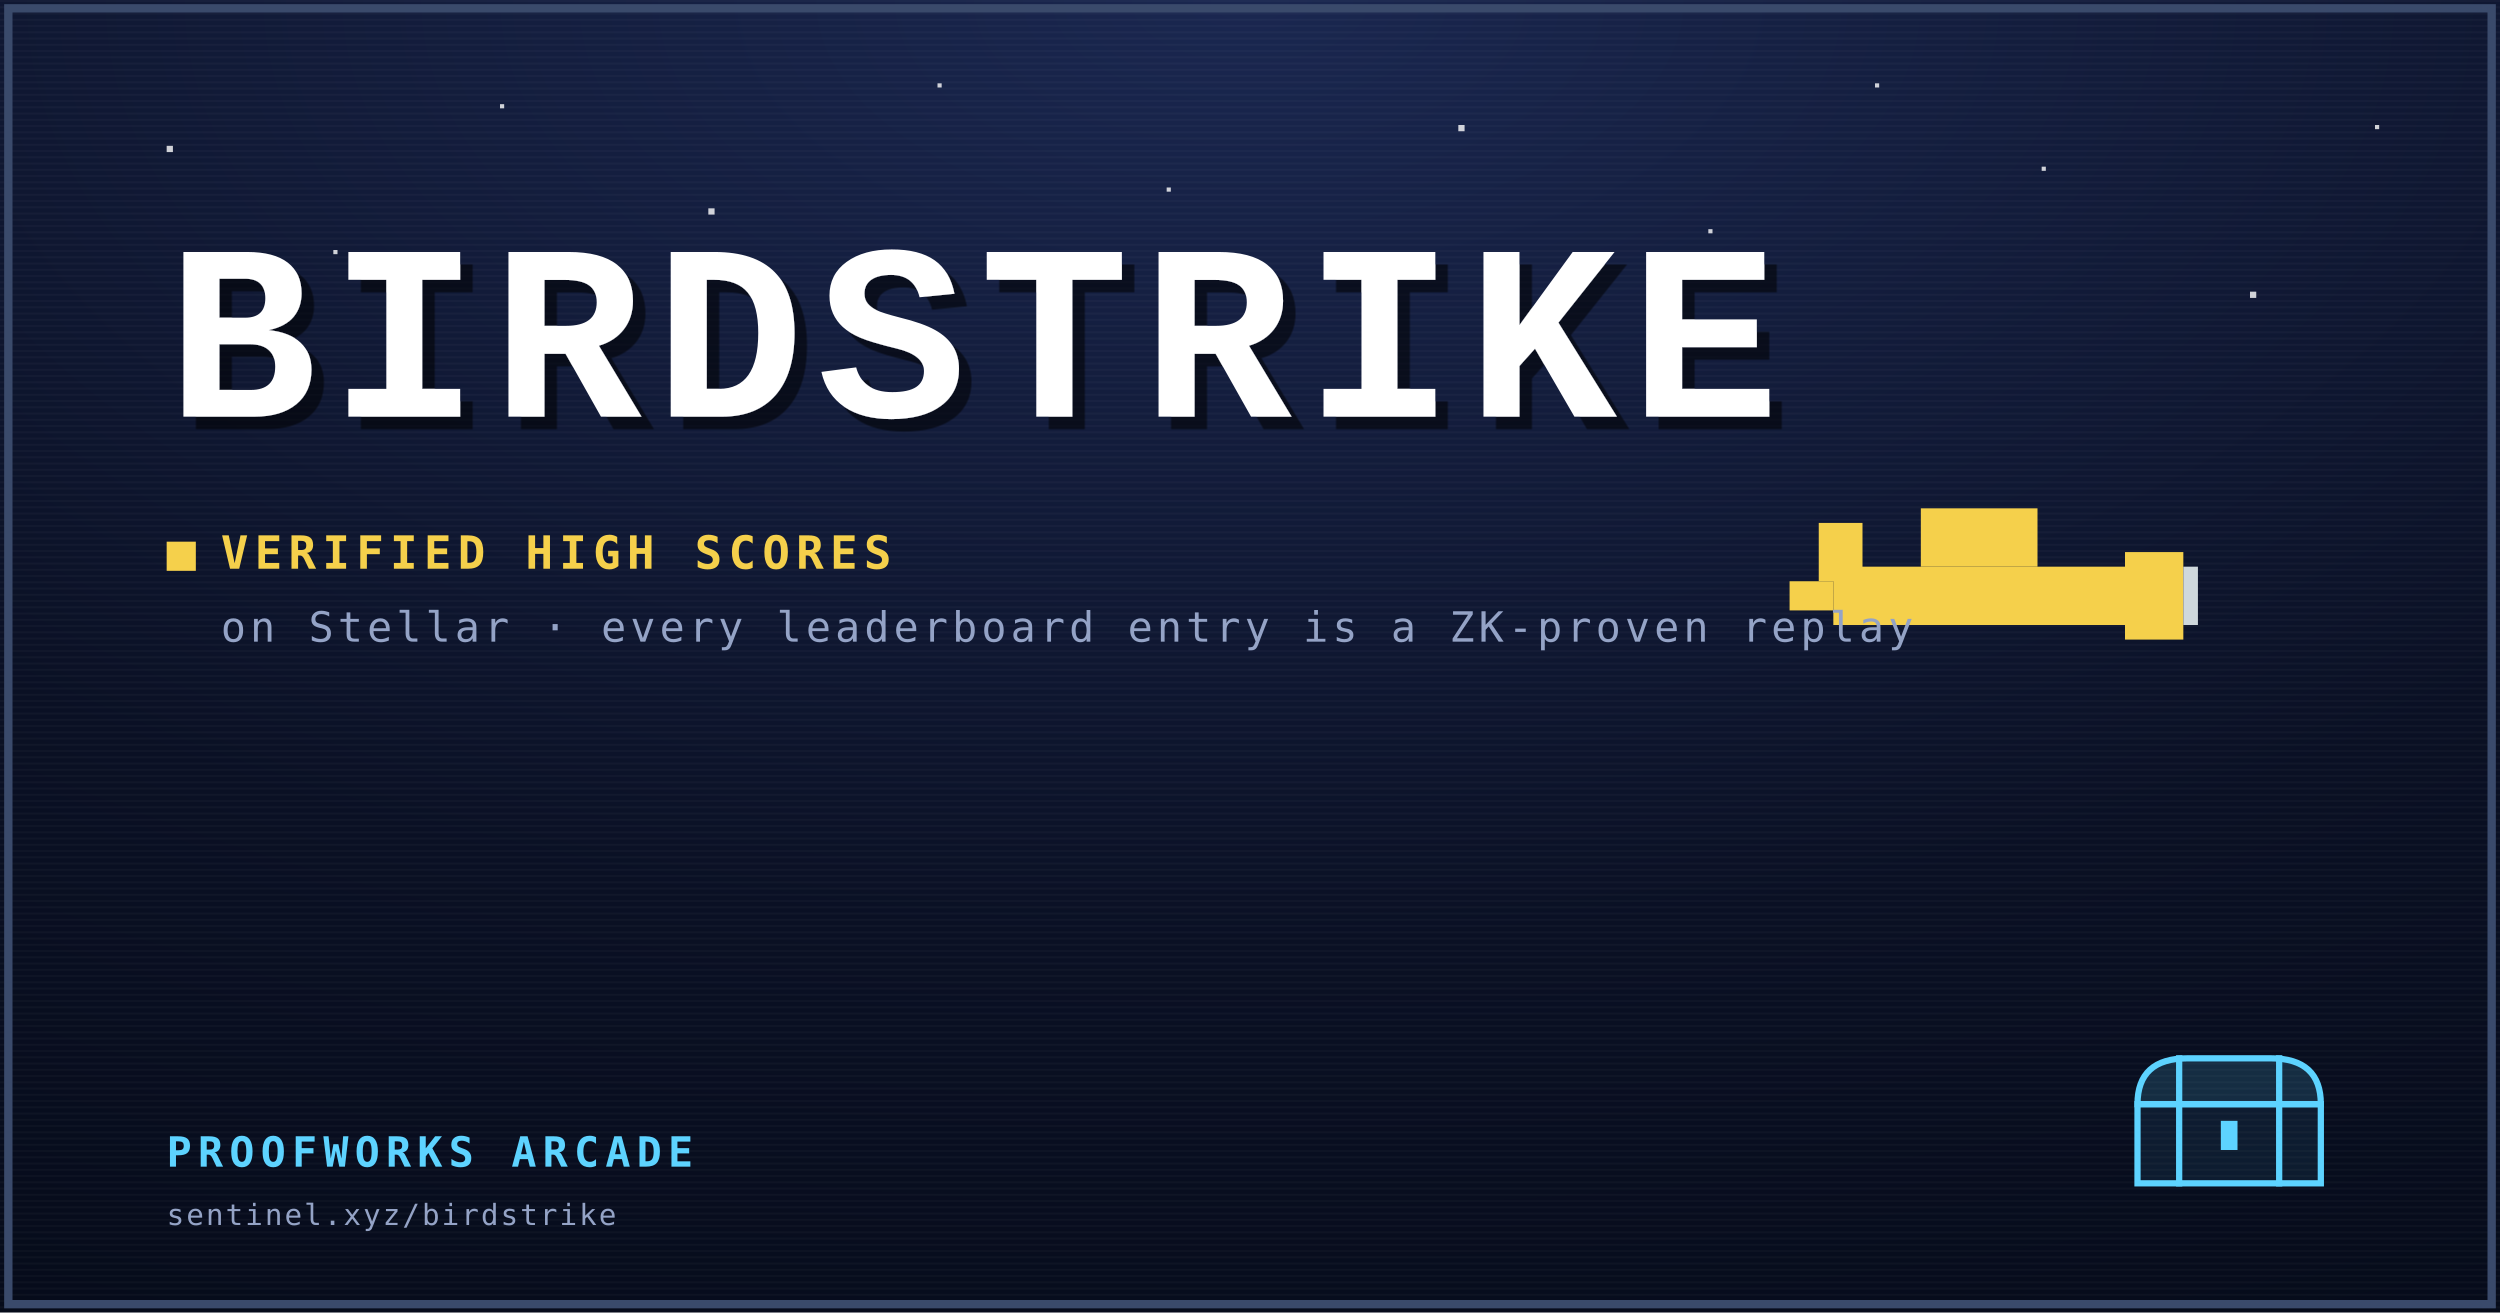
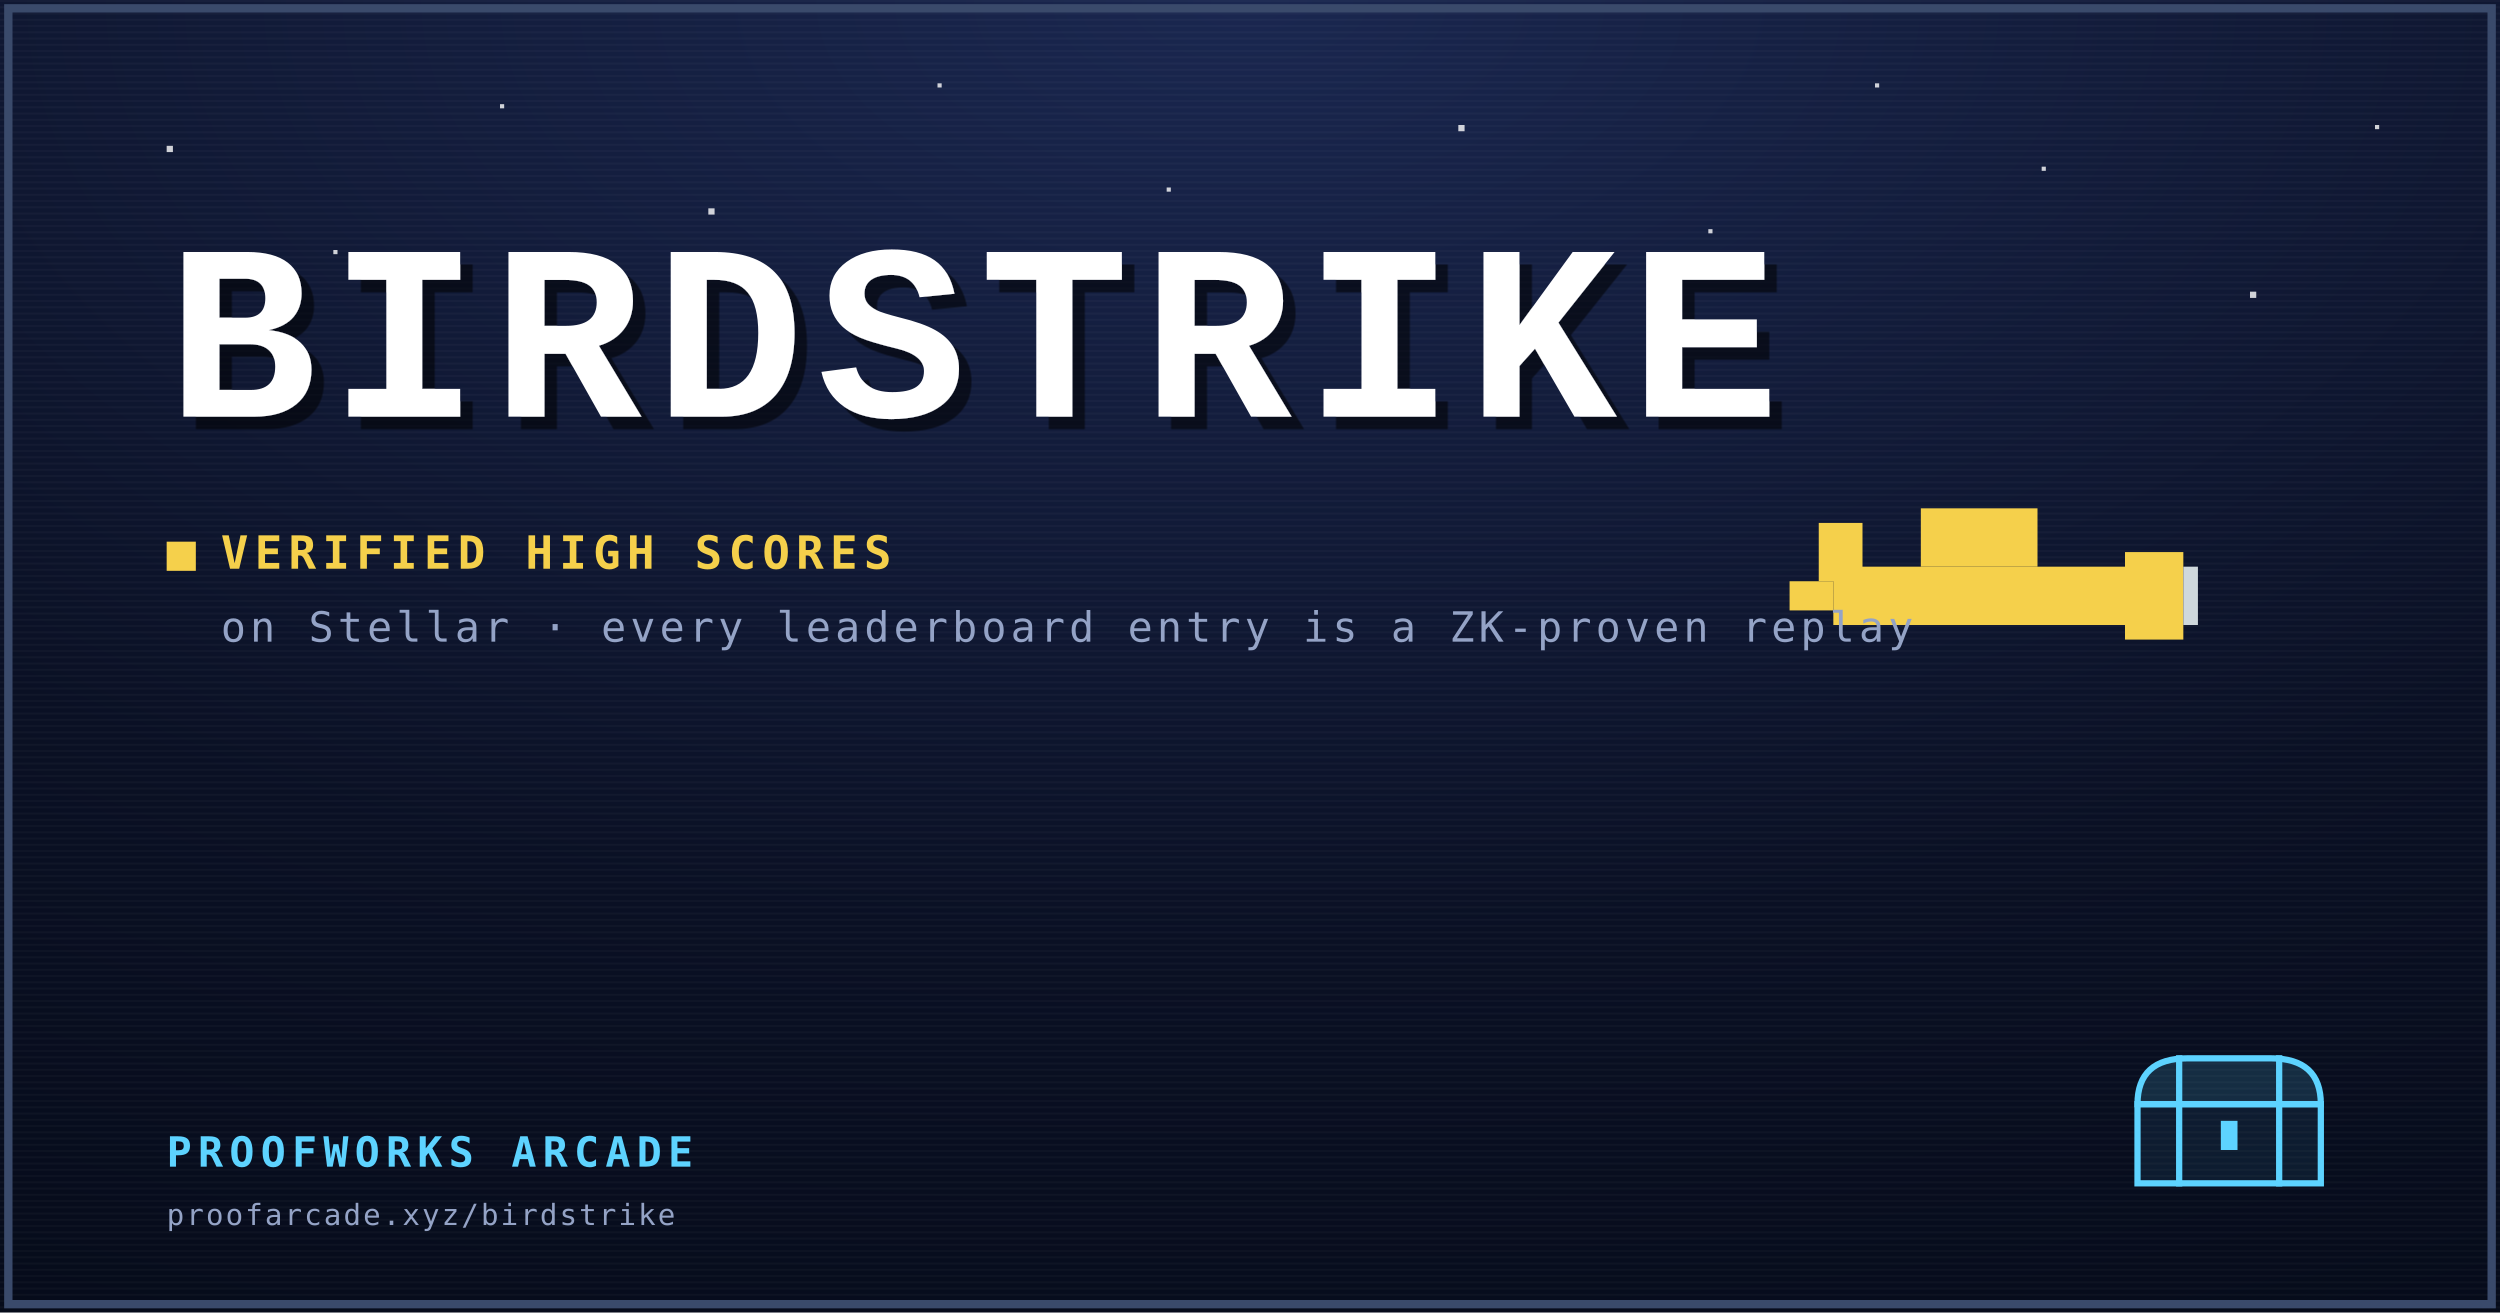
<svg xmlns="http://www.w3.org/2000/svg" viewBox="0 0 1200 630" width="1200" height="630" font-family="ui-monospace, Menlo, monospace" style="image-rendering: pixelated;">
  <defs>
    <radialGradient id="bg" cx="50%" cy="0%" r="120%">
      <stop offset="0%" stop-color="#1a2750" />
      <stop offset="60%" stop-color="#0a1024" />
      <stop offset="100%" stop-color="#050a18" />
    </radialGradient>
    <pattern id="scan" patternUnits="userSpaceOnUse" width="1200" height="3">
      <rect width="1200" height="1" fill="rgba(255,255,255,0.025)" />
    </pattern>
    <filter id="pxshadow">
      <feOffset dx="6" dy="6" result="o" />
      <feFlood flood-color="rgba(0,0,0,0.55)" />
      <feComposite in2="o" operator="in" />
      <feMerge>
        <feMergeNode />
        <feMergeNode in="SourceGraphic" />
      </feMerge>
    </filter>
  </defs>
  <rect width="1200" height="630" fill="url(#bg)" />
  <rect width="1200" height="630" fill="url(#scan)" />
  <g fill="#ffffff" opacity="0.8">
    <rect x="80" y="70" width="3" height="3" />
    <rect x="160" y="120" width="2" height="2" />
    <rect x="240" y="50" width="2" height="2" />
    <rect x="340" y="100" width="3" height="3" />
    <rect x="980" y="80" width="2" height="2" />
    <rect x="1080" y="140" width="3" height="3" />
    <rect x="1140" y="60" width="2" height="2" />
    <rect x="900" y="40" width="2" height="2" />
    <rect x="450" y="40" width="2" height="2" />
    <rect x="560" y="90" width="2" height="2" />
    <rect x="700" y="60" width="3" height="3" />
    <rect x="820" y="110" width="2" height="2" />
  </g>
  <g transform="translate(880, 230) scale(7)" fill="#f5d04b">
    <rect x="0" y="6" width="20" height="4" />
    <rect x="20" y="5" width="4" height="6" />
    <rect x="-3" y="7" width="3" height="2" />
    <rect x="6" y="2" width="8" height="4" />
    <rect x="-1" y="3" width="3" height="4" />
    <rect x="24" y="6" width="1" height="4" fill="#cfd8dc" />
  </g>
  <g transform="translate(1010, 480)" fill="none" stroke="#5dd3ff" stroke-width="3" stroke-linecap="square">
    <path d="M16 50 Q16 28 40 28 L80 28 Q104 28 104 50 Z" fill="rgba(93,211,255,0.16)" />
    <rect x="16" y="50" width="88" height="38" fill="rgba(93,211,255,0.08)" />
    <line x1="36" y1="28" x2="36" y2="88" />
    <line x1="84" y1="28" x2="84" y2="88" />
    <rect x="56" y="58" width="8" height="14" fill="#5dd3ff" stroke="none" />
  </g>
  <g transform="translate(80, 200)" filter="url(#pxshadow)">
    <text x="0" y="0" font-family="'Courier New', monospace" font-weight="900" font-size="120" fill="#ffffff" letter-spacing="6">BIRDSTRIKE</text>
  </g>
  <g transform="translate(80, 260)">
    <rect x="0" y="0" width="14" height="14" fill="#f5d04b" />
    <text x="26" y="13" font-size="22" fill="#f5d04b" letter-spacing="3" font-weight="700">VERIFIED  HIGH  SCORES</text>
    <text x="26" y="48" font-size="20" fill="#94a3c6" letter-spacing="2">on Stellar · every leaderboard entry is a ZK-proven replay</text>
  </g>
  <g transform="translate(80, 560)">
    <text font-size="20" fill="#5dd3ff" letter-spacing="3" font-weight="700">PROOFWORKS  ARCADE</text>
-     <text x="0" y="28" font-size="14" fill="#94a3c6" letter-spacing="1">sentinel.xyz/birdstrike</text>
+     <text x="0" y="28" font-size="14" fill="#94a3c6" letter-spacing="1">proofarcade.xyz/birdstrike</text>
  </g>
  <rect x="4" y="4" width="1192" height="622" fill="none" stroke="#3a4a6b" stroke-width="4" />
</svg>
